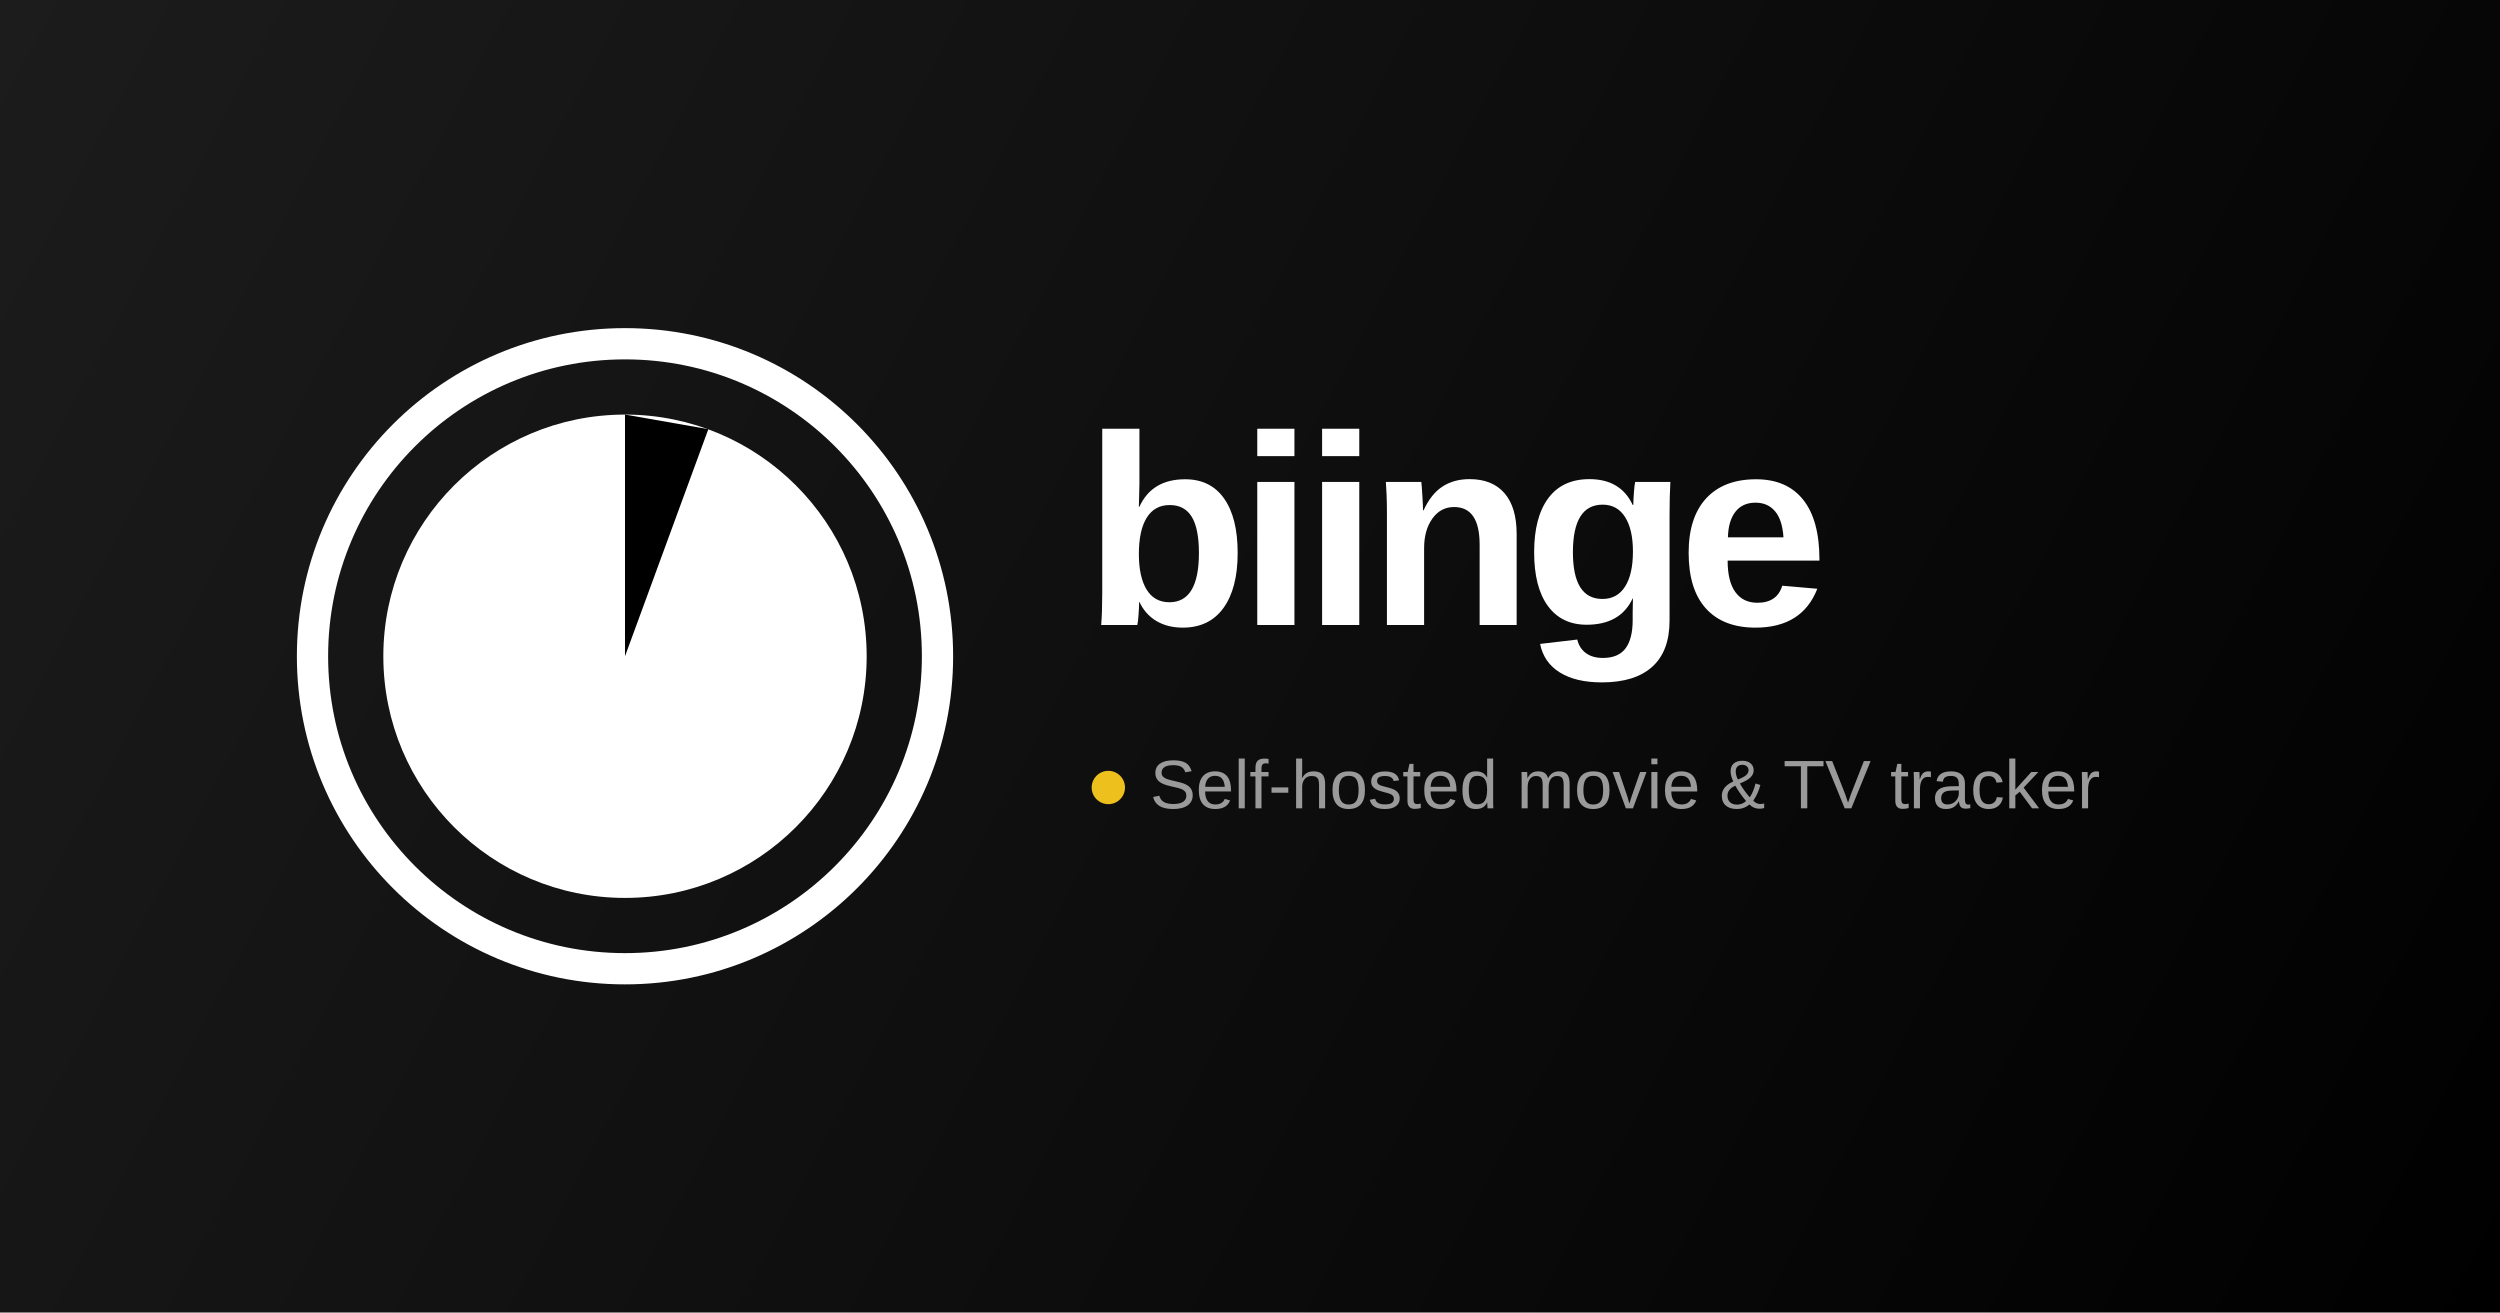
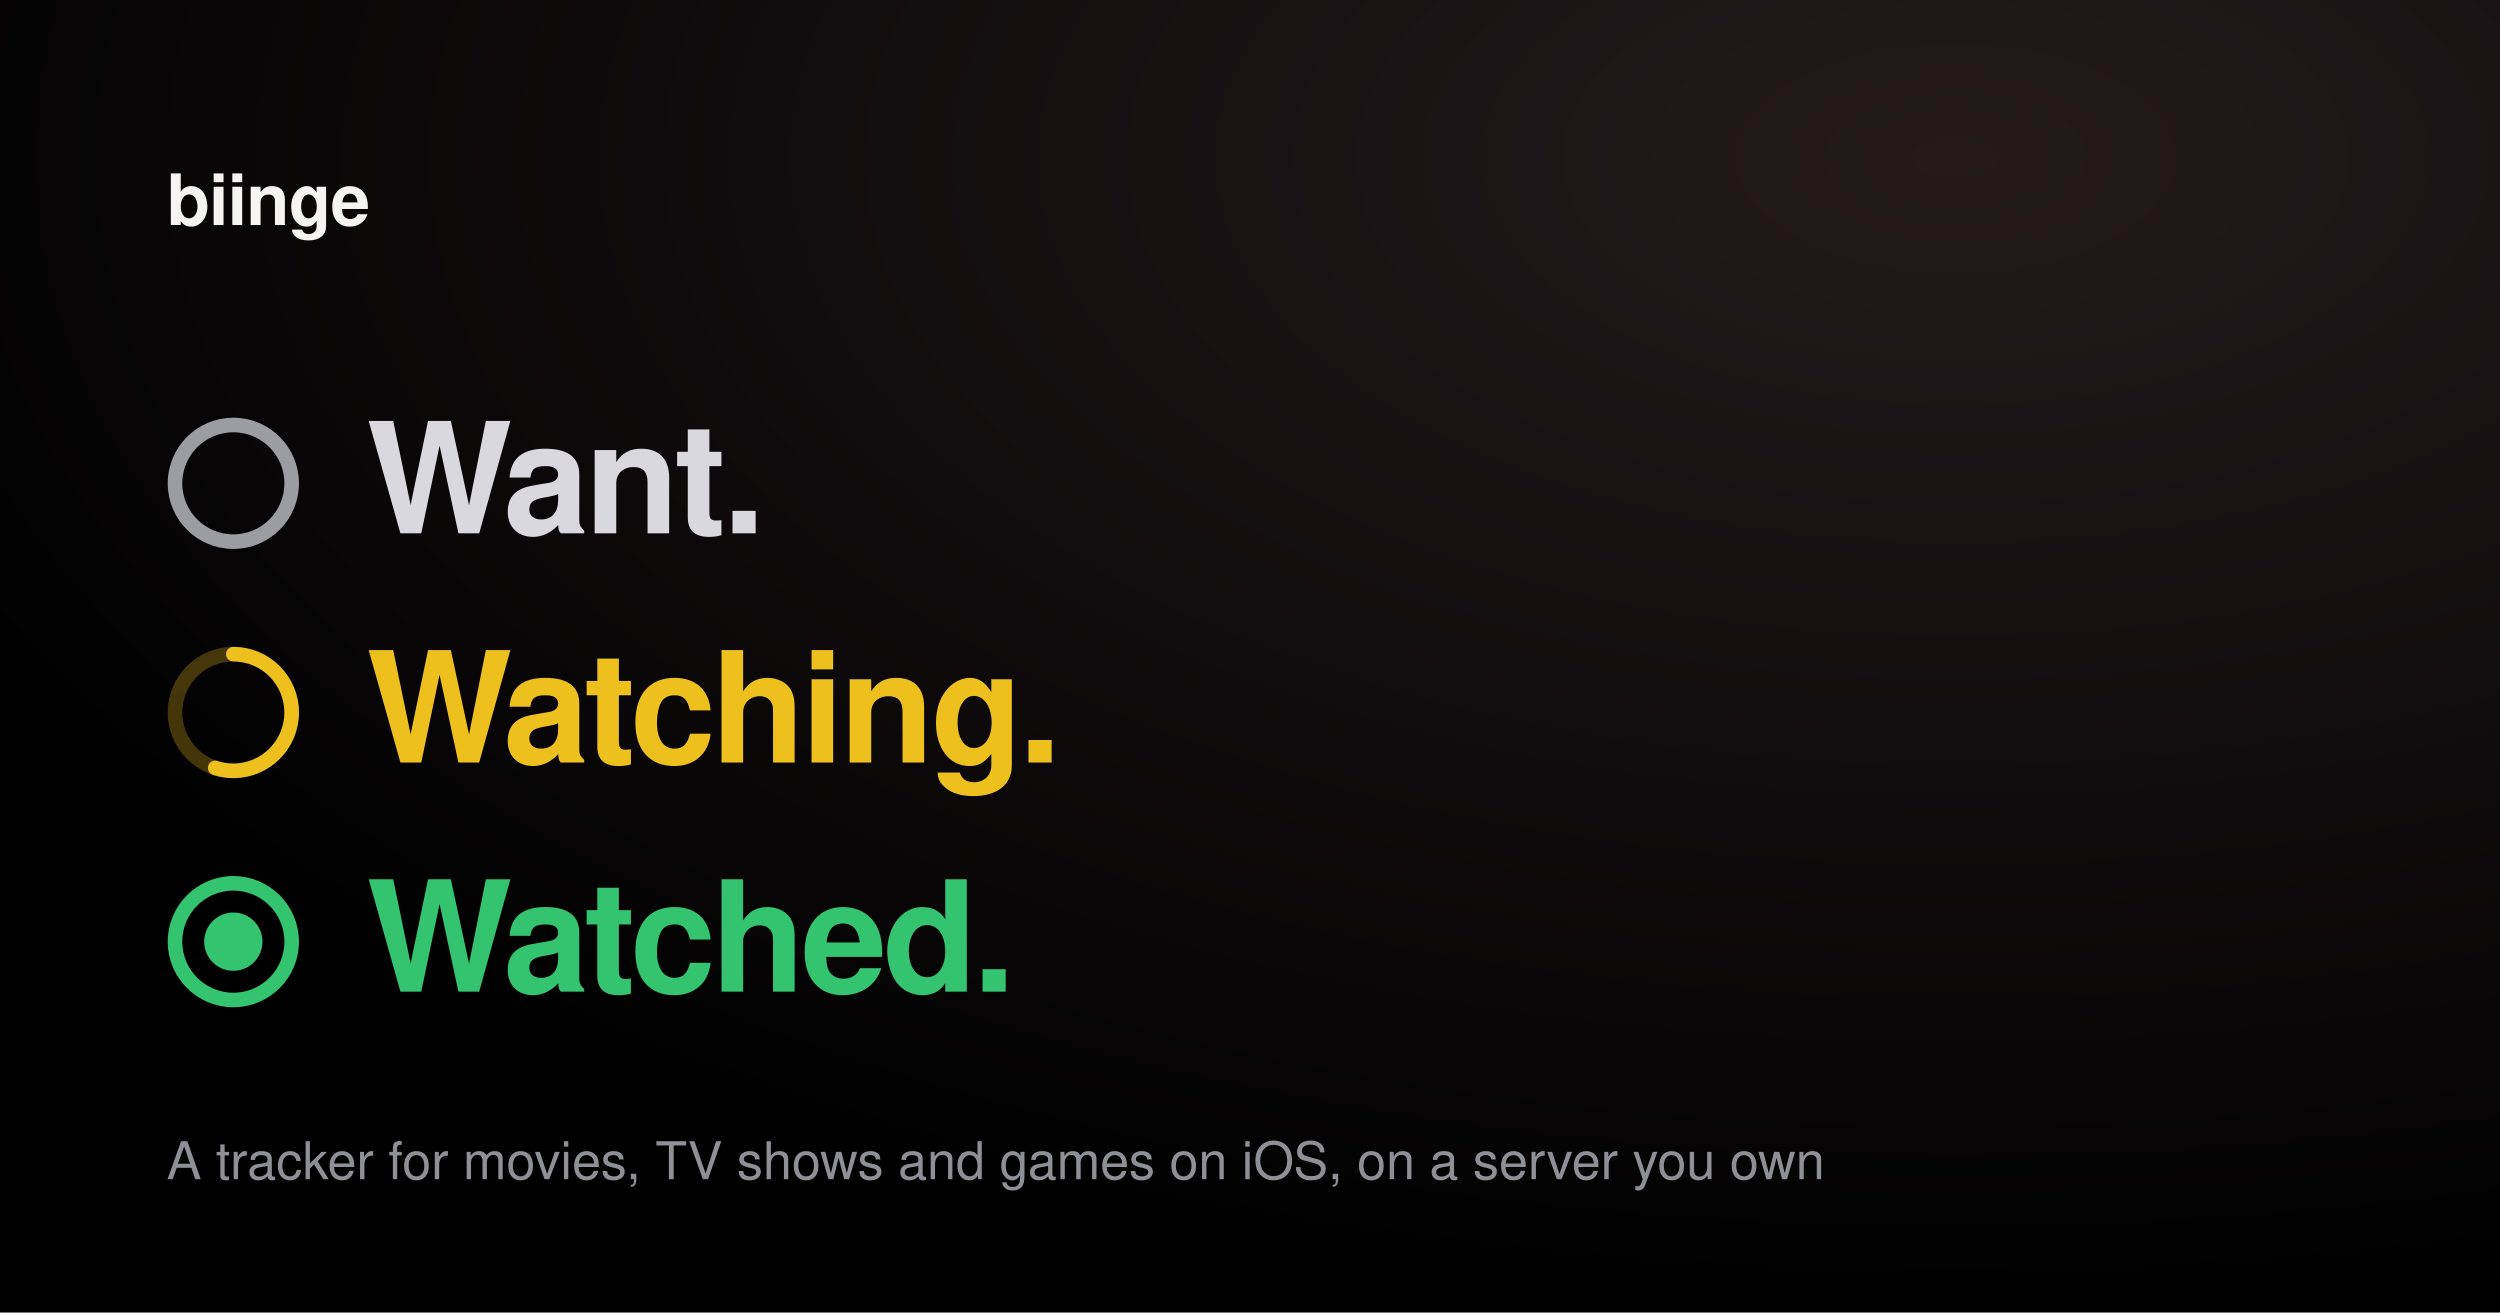
<svg xmlns="http://www.w3.org/2000/svg" width="1200" height="630" viewBox="0 0 1200 630" fill="none">
  <defs>
-     <linearGradient id="bg" x1="0" y1="0" x2="1200" y2="630" gradientUnits="userSpaceOnUse">
-       <stop stop-color="#1c1c1c" />
+     <radialGradient id="glow" cx="0.78" cy="0.12" r="0.9">
+       <stop stop-color="#241a1c" />
      <stop offset="1" stop-color="#000000" />
-     </linearGradient>
+     </radialGradient>
  </defs>
-   <rect width="1200" height="630" fill="url(#bg)" />
-   <g transform="translate(300 315)">
-     <circle r="150" fill="none" stroke="#ffffff" stroke-width="15" />
-     <circle r="116" fill="#ffffff" />
-     <path d="M0 0 L0 -116 L40 -109 Z" fill="#000000" />
+   <rect width="1200" height="630" fill="url(#glow)" />
+   <text x="80" y="108" font-family="Helvetica Neue, Helvetica, Arial, sans-serif" font-size="34" font-weight="700" letter-spacing="-0.5" fill="#f4f4f2">biinge</text>
+   <g transform="translate(112 232)">
+     <circle r="28" fill="none" stroke="#b6b6be" stroke-width="7" opacity="0.85" />
  </g>
-   <text x="520" y="300" font-family="-apple-system, BlinkMacSystemFont, 'SF Pro Display', 'Helvetica Neue', Arial, sans-serif" font-size="130" font-weight="700" letter-spacing="-5" fill="#ffffff">biinge</text>
-   <g transform="translate(524 370)">
-     <circle cx="8" cy="8" r="8" fill="#eec01e" />
-     <text x="28" y="18" font-family="-apple-system, BlinkMacSystemFont, 'SF Pro Text', 'Helvetica Neue', Arial, sans-serif" font-size="33" font-weight="500" fill="#9a9a9a">Self-hosted movie &amp; TV tracker</text>
+   <text x="176" y="256" font-family="Helvetica Neue, Helvetica, Arial, sans-serif" font-size="74" font-weight="700" letter-spacing="-2" fill="#d8d8de">Want.</text>
+   <g transform="translate(112 342)">
+     <circle r="28" fill="none" stroke="#eec01e" stroke-width="7" opacity="0.28" />
+     <circle r="28" fill="none" stroke="#eec01e" stroke-width="7" stroke-linecap="round" stroke-dasharray="96.8 175.9" transform="rotate(-90)" />
  </g>
+   <text x="176" y="366" font-family="Helvetica Neue, Helvetica, Arial, sans-serif" font-size="74" font-weight="700" letter-spacing="-2" fill="#eec01e">Watching.</text>
+   <g transform="translate(112 452)">
+     <circle r="28" fill="none" stroke="#34c46f" stroke-width="7" />
+     <circle r="14" fill="#34c46f" />
+   </g>
+   <text x="176" y="476" font-family="Helvetica Neue, Helvetica, Arial, sans-serif" font-size="74" font-weight="700" letter-spacing="-2" fill="#34c46f">Watched.</text>
+   <text x="80" y="566" font-family="Helvetica Neue, Helvetica, Arial, sans-serif" font-size="25" font-weight="400" fill="#8f8f96">A tracker for movies, TV shows and games on iOS, on a server you own</text>
</svg>
